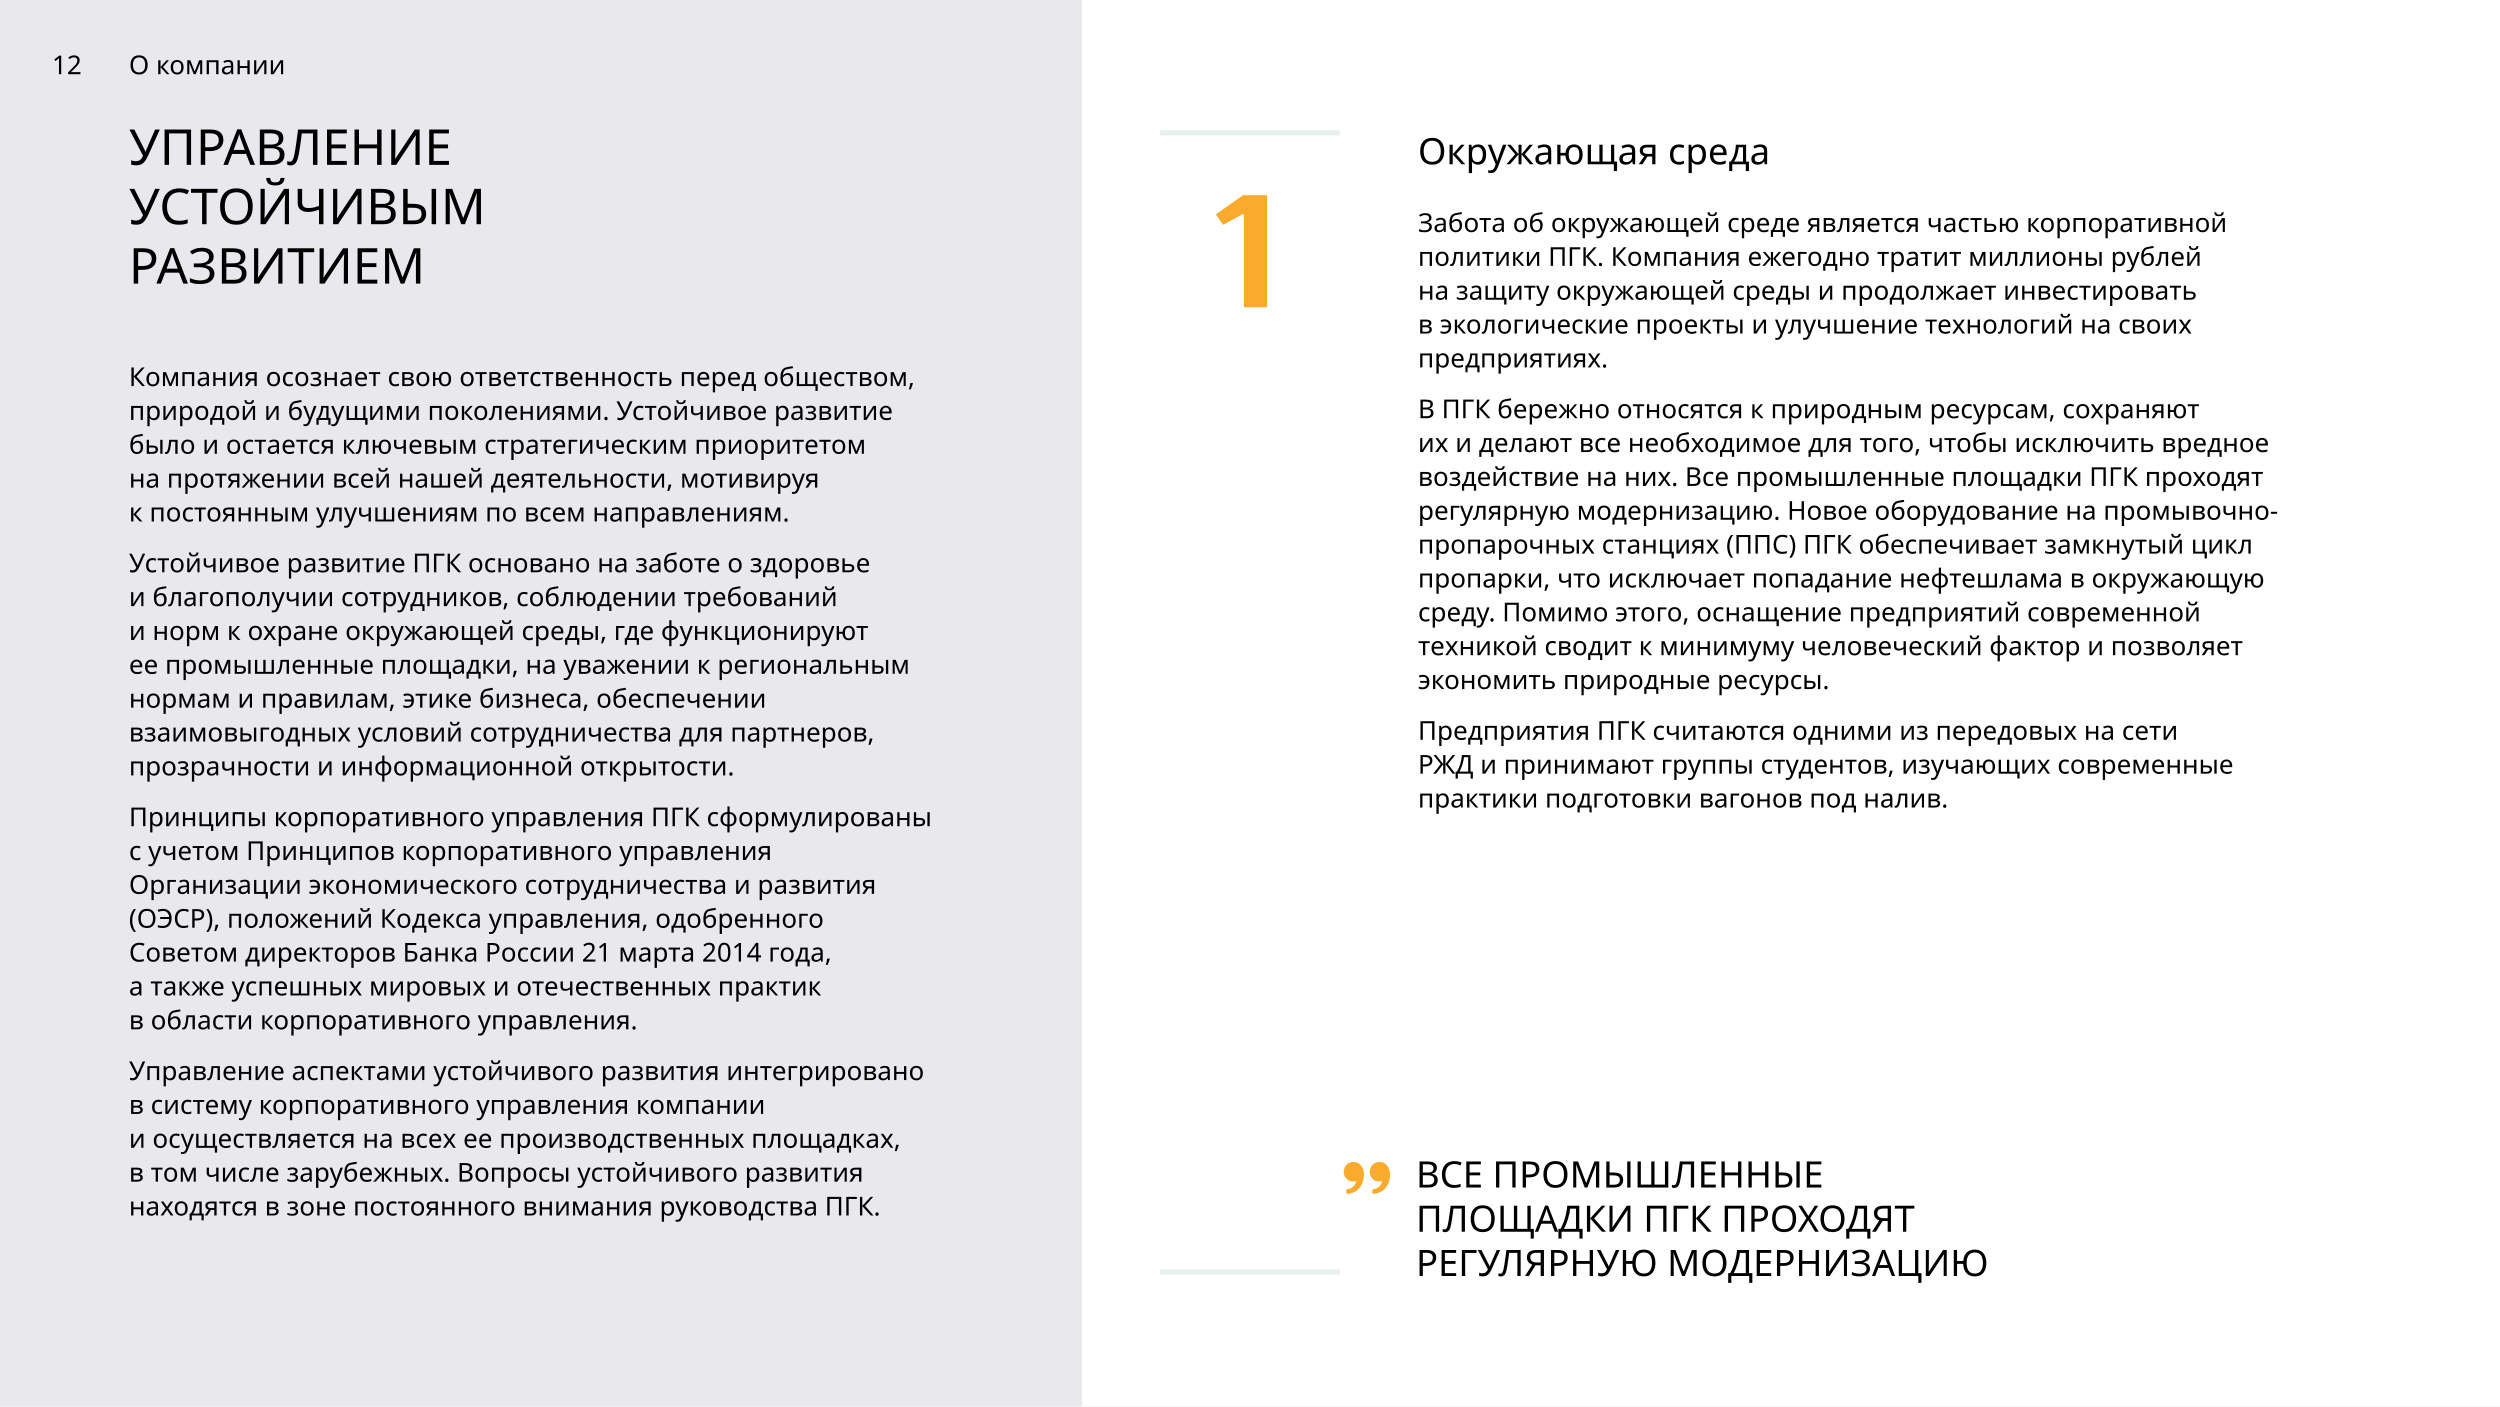
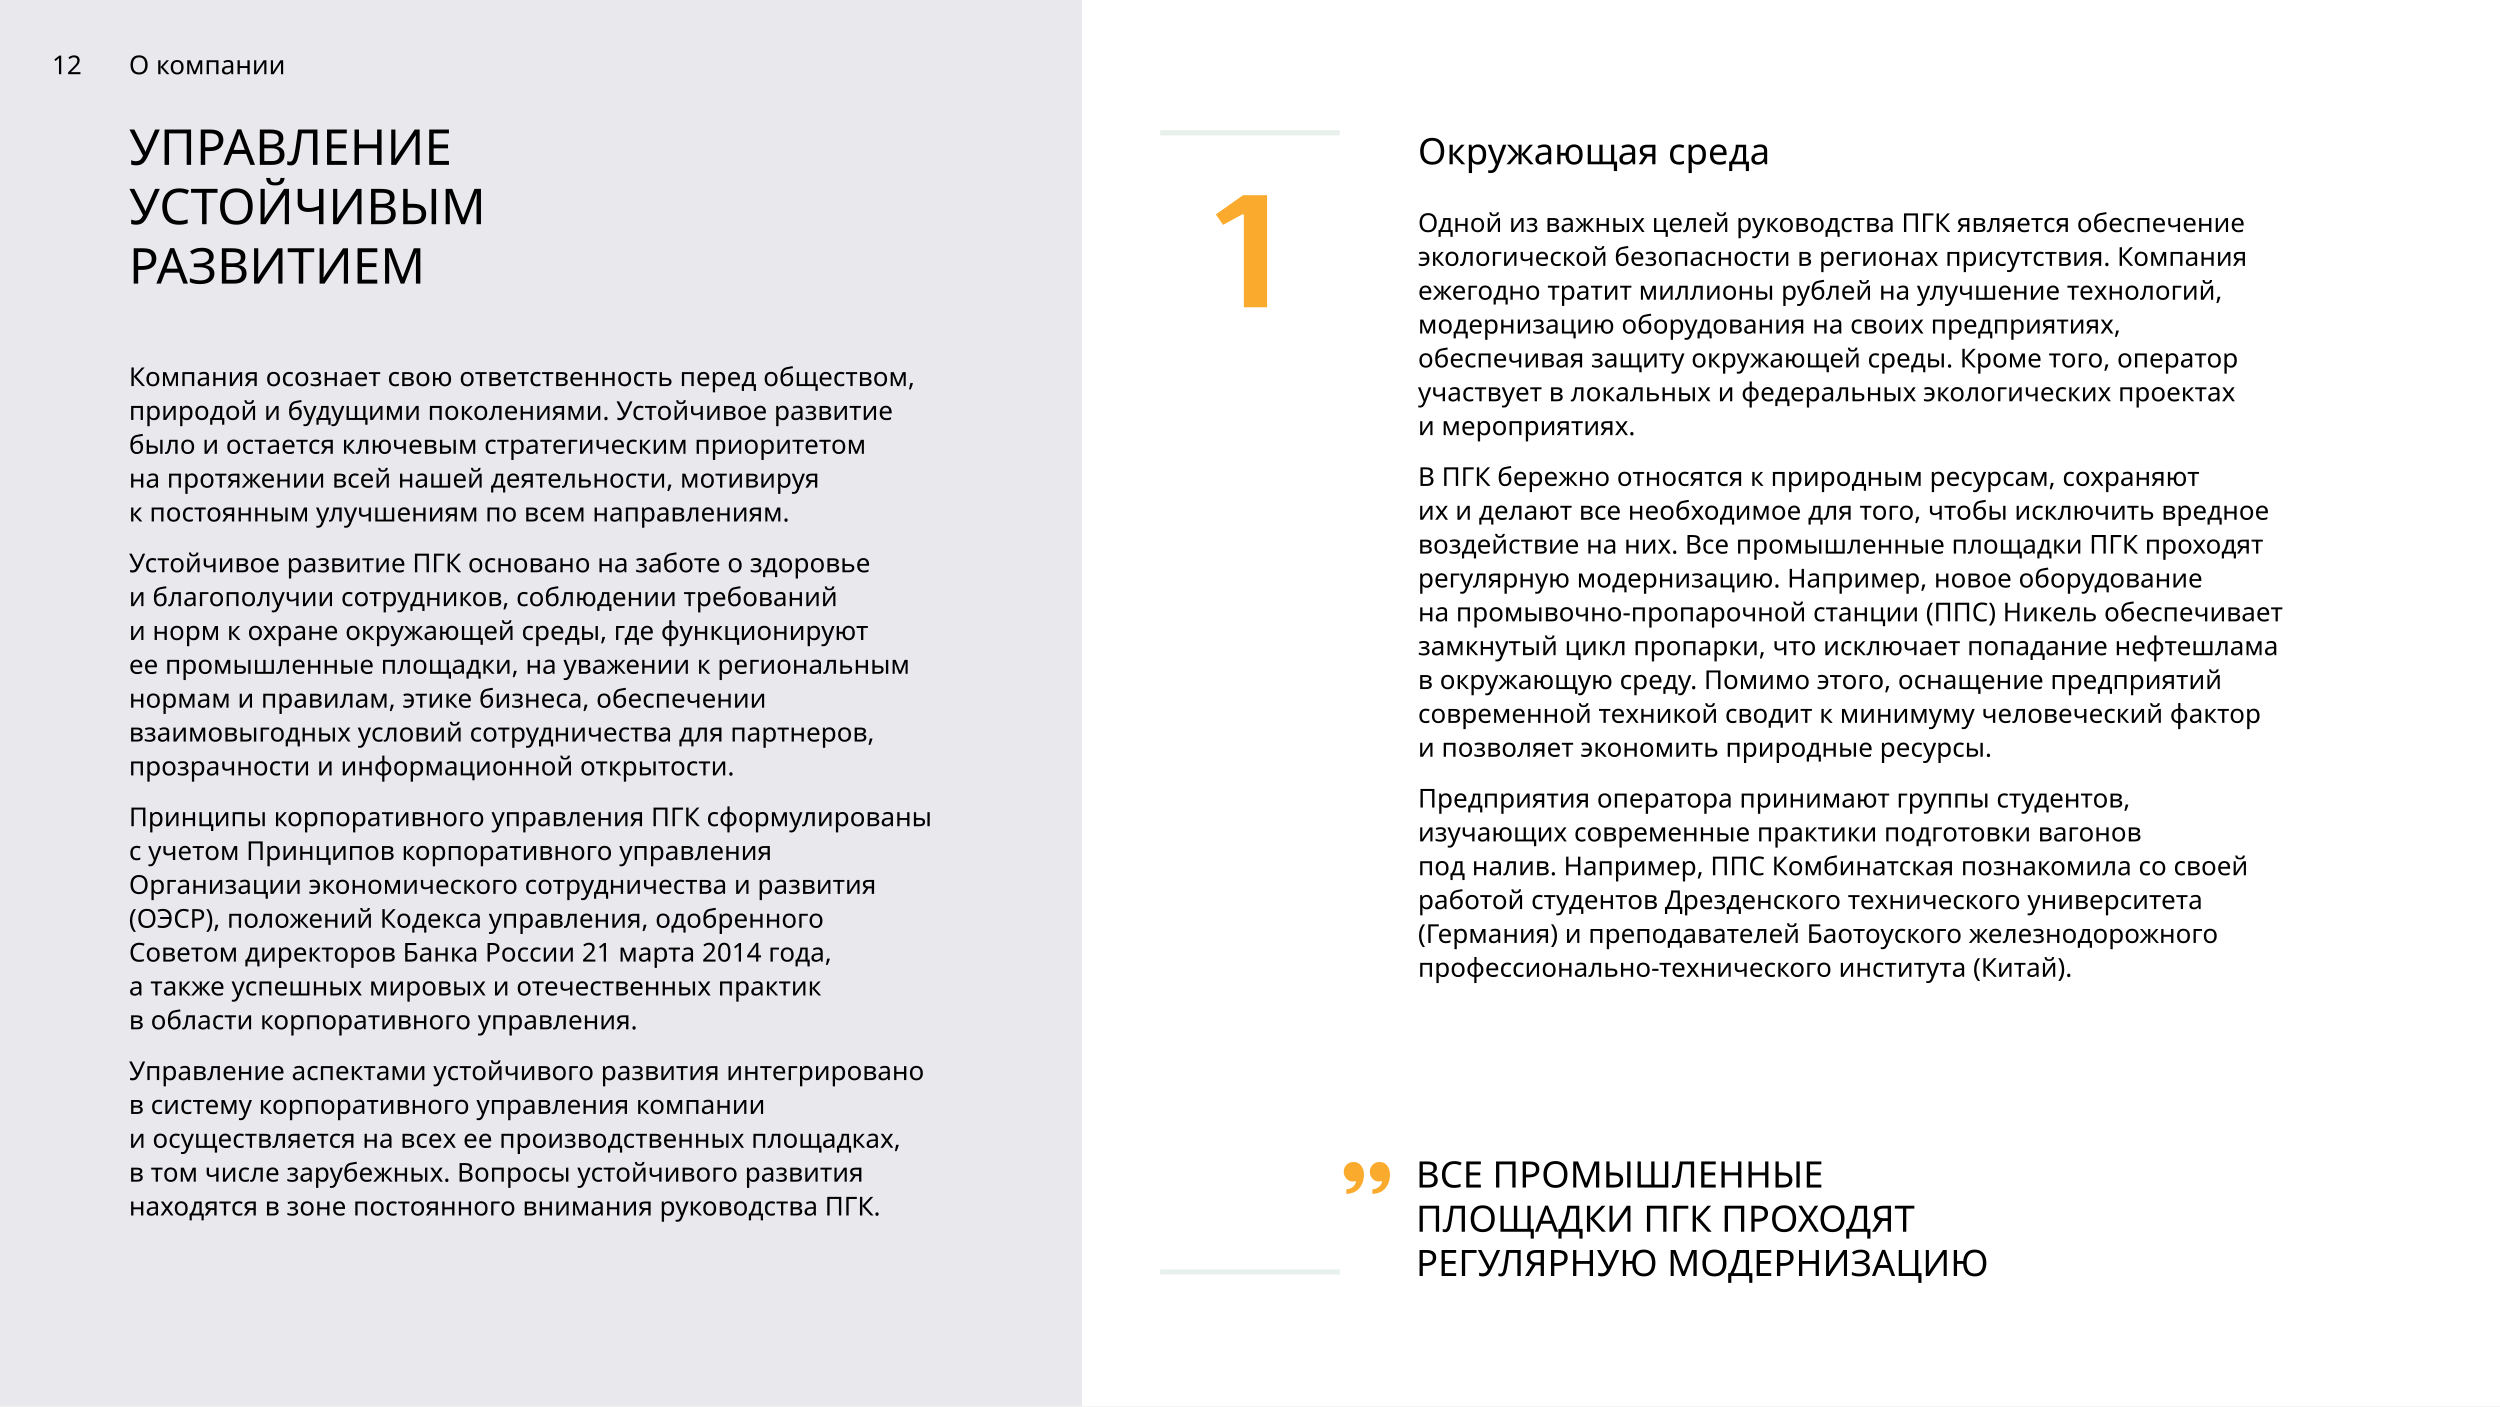
<svg xmlns="http://www.w3.org/2000/svg" version="1.1" id="svg2" xml:space="preserve" width="2560" height="1440" viewBox="0 0 2560 1440">
  <defs id="defs6">
    <clipPath clipPathUnits="userSpaceOnUse" id="clipPath20">
      <path d="M 0,1080 H 1920 V 0 H 0 Z" id="path18" />
    </clipPath>
-     <clipPath clipPathUnits="userSpaceOnUse" id="clipPath138">
-       <path d="M 0,0 H 1920 V 1080 H 0 Z" id="path136" />
+     <clipPath clipPathUnits="userSpaceOnUse" id="clipPath148">
+       <path d="M 0,0 H 1920 V 1080 H 0 Z" id="path146" />
    </clipPath>
-     <clipPath clipPathUnits="userSpaceOnUse" id="clipPath168">
-       <path d="M 0,1080 H 1920 V 0 H 0 Z" id="path166" />
+     <clipPath clipPathUnits="userSpaceOnUse" id="clipPath178">
+       <path d="M 0,1080 H 1920 V 0 H 0 Z" id="path176" />
    </clipPath>
  </defs>
  <g id="g10" transform="matrix(1.333333,0,0,-1.333333,0,1440)">
    <g id="g12">
      <g id="g14">
        <g id="g16" clip-path="url(#clipPath20)">
          <path d="M 0,0 H 1920 V 1080 H 0 Z" style="fill:#ffffff;fill-opacity:1;fill-rule:nonzero;stroke:none" id="path22" />
        </g>
      </g>
    </g>
    <path d="M 0,0 H 831 V 1080 H 0 Z" style="fill:#e8e8ed;fill-opacity:1;fill-rule:nonzero;stroke:none" id="path24" />
    <text transform="matrix(1,0,0,-1,99,953.4)" style="font-variant:normal;font-weight:normal;font-stretch:normal;font-size:38px;font-family:'Prosto One';-inkscape-font-specification:ProstoOne-Regular;writing-mode:lr-tb;fill:#000000;fill-opacity:1;fill-rule:nonzero;stroke:none" id="text32">
      <tspan x="0 30.21 62.13 92.15 123.31 153.71 185.25 212.23 244.15 276.83 303.81" y="0" id="tspan26">УПРАВЛЕНИЕ </tspan>
      <tspan x="0 30.21 60.23 87.02 121.22 153.9 183.73 216.41 246.81 286.52 328.32" y="45.6" id="tspan28">УСТОЙЧИВЫМ </tspan>
      <tspan x="0 30.02 61.18 89.49 119.89 152.57 179.36 212.04 239.02" y="91.2" id="tspan30">РАЗВИТИЕМ</tspan>
    </text>
    <text transform="matrix(1,0,0,-1,99,783.5001)" style="font-variant:normal;font-weight:300;font-stretch:normal;font-size:20px;font-family:'Rubik Light';-inkscape-font-specification:Rubik-Light;writing-mode:lr-tb;fill:#000000;fill-opacity:1;fill-rule:nonzero;stroke:none" id="text82">
      <tspan x="0 11.68 22.84 36.12 47.64 58.36 70.28 82.2 92.58 97.74 108.9 119.62 130.78 140.62 152.54 163.26 174.18 184.12 189.28 200 210.84 222 237.26 242.42 253.58 263.52 274.36 285.28 295.22 305.94 315.88 326.72 337.64 349.56 361.48 372.64 383.36 393.3 402.82 407.98 419.5 430.42 442.04 452.96 464.48 469.64 480.8 492.14 508.04 518.96 529.68 539.62 550.46 561.62 574.9 579.64" y="0" id="tspan34">Компания осознает свою ответственность перед обществом, </tspan>
      <tspan x="0 11.52 23.14 35.06 46.68 57.84 69.36 80.52 92.44 97.6 109.52 114.68 126.02 136.6 148.12 158.7 174.6 186.52 199.8 211.72 216.88 228.4 239.56 249.176 260.138 271.358 282.278 294.198 306.118 316.498 329.778 341.698 346.458 351.618 361.596 372.316 382.256 393.416 405.336 415.876 427.796 438.636 449.796 460.716 465.876 477.496 488.216 498.056 508.896 520.816 530.756 542.676 553.596" y="26" id="tspan36">природой и будущими поколениями. Устойчивое развитие </tspan>
      <tspan x="0 11.34 24.52 35.74 46.9 52.06 63.98 69.14 80.3 91.02 100.96 111.68 122.6 132.54 143.26 153.64 158.8 168.92 180.14 195.4 205.94 216.86 227.7 240.88 254.16 259.32 270.04 279.98 291.6 302.32 312.26 323.18 331.54 343.46 354 364.92 375.64 385.76 397.68 410.96 416.12 427.64 439.26 451.18 462.34 473.96 485.88 495.82 506.74 516.68 527.84 541.12" y="52" id="tspan38">было и остается ключевым стратегическим приоритетом </tspan>
      <tspan x="0 11.92 22.64 27.8 39.32 50.94 62.1 72.04 82.42 97.4 108.32 120.24 132.16 144.08 149.24 160.08 170.8 181.72 193.64 198.8 210.72 221.44 236.82 247.74 259.66 264.82 276.34 287.26 297.64 307.58 318.416 329.636 339.156 351.076 362.236 372.956 382.896 394.816 399.556 404.716 417.996 429.156 439.096 451.016 461.856 473.776 485.014 495.594 505.974" y="78" id="tspan40">на протяжении всей нашей деятельности, мотивируя </tspan>
      <tspan x="0 10.12 15.28 26.8 37.96 48.68 58.62 69.78 80.16 92.08 104 117.18 130.46 135.62 145.618 156.838 167.418 177.958 193.338 204.258 216.178 228.098 238.478 251.758 256.918 268.438 279.598 284.758 295.598 306.318 317.238 330.518 335.678 347.598 358.318 369.838 381.458 392.178 403.018 414.238 425.158 437.078 448.998 459.378 472.658" y="104" id="tspan42">к постоянным улучшениям по всем направлениям.</tspan>
      <tspan x="0 9.98 20.7 30.64 41.8 53.72 64.26 76.18 87.02 98.18 109.1 114.26 125.88 136.6 146.44 157.28 169.2 179.14 191.06 201.98 207.14 221.14 231.24 243.52 248.68 259.84 270.56 282.48 293.64 304.48 315.2 327.12 338.28 343.44 355.36 366.08 371.24 381.08 391.8 403.14 414.3 424.24 435.16 440.32 451.48 456.64 466.48 478 489.16 500.78 511.94 522.78 532.3 543.22" y="143" id="tspan44">Устойчивое развитие ПГК основано на заботе о здоровье </tspan>
      <tspan x="0 11.92 17.08 28.42 39.64 50.36 58.48 69.64 81.16 92.12 103.34 113.92 124.46 136.38 148.3 153.46 164.18 175.34 185.28 196.518 207.098 218.618 230.538 242.458 252.078 263.238 274.078 278.818 283.978 294.698 305.858 317.198 328.418 343.678 355.198 366.118 378.038 389.958 401.878 407.038 416.978 428.598 439.518 450.858 462.018 472.858 483.578 495.498 507.418 519.338" y="169" id="tspan46">и благополучии сотрудников, соблюдении требований </tspan>
      <tspan x="0 11.92 17.08 29 40.16 51.78 65.06 70.22 80.34 85.5 96.66 107.02 118.64 129.36 141.28 152.2 157.36 168.52 178.64 189.878 200.458 215.438 226.158 241.418 257.318 268.238 280.158 285.318 296.038 307.658 318.578 330.098 343.278 348.018 353.178 361.538 373.058 383.978 389.138 402.336 412.916 424.836 434.956 446.976 458.896 470.056 481.976 493.896 505.134 515.714 530.974 540.914" y="195" id="tspan48">и норм к охране окружающей среды, где функционируют </tspan>
      <tspan x="0 10.92 21.84 27 38.52 50.14 61.3 74.58 87.76 103.14 114.36 125.28 137.2 149.12 162.3 173.22 178.38 189.9 201.12 212.28 228.18 238.9 250.42 260.54 272.46 277.2 282.36 294.28 305 310.16 320.74 331.58 342.3 357.28 368.2 380.12 392.04 403.96 409.12 419.24 424.4 436.02 446.94 455.3 467.22 478.38 490.3 501.02 512.24 521.76 533.68 546.86 560.14" y="221" id="tspan50">ее промышленные площадки, на уважении к региональным </tspan>
      <tspan x="0 11.92 23.08 34.7 47.98 58.7 71.98 77.14 89.06 94.22 105.74 117.36 128.08 138.92 150.84 162.06 172.78 186.06 190.8 195.96 206.68 216.62 228.54 238.156 249.076 254.236 265.576 277.496 287.336 299.256 310.176 320.896 331.616 336.356 341.516 352.676 364.016 374.936 385.656 397.176 408.096 418.636 429.556 441.476 453.396 465.316" y="247" id="tspan52">нормам и правилам, этике бизнеса, обеспечении </tspan>
      <tspan x="0 10.84 20.68 31.4 43.32 56.6 67.76 78.6 91.78 99.9 111.06 122.58 134.5 147.68 158.04 163.2 173.438 184.158 195.378 206.538 217.378 229.298 241.218 246.378 257.098 268.258 278.198 289.436 300.016 311.536 323.456 335.376 345.916 356.836 367.556 377.496 388.336 399.056 404.216 415.736 426.956 437.336 442.496 454.016 464.736 476.356 486.296 498.216 509.136 520.756 531.916 542.756 547.496" y="273" id="tspan54">взаимовыгодных условий сотрудничества для партнеров, </tspan>
      <tspan x="0 11.52 23.14 34.3 44.14 55.76 66.48 77.02 88.94 100.1 110.82 120.76 132.68 137.84 149.76 154.92 166.84 178.76 192.34 203.5 215.12 228.4 239.12 251.14 263.06 274.22 286.14 298.06 309.22 321.14 326.3 337.46 347.4 357.52 369.14 382.32 392.26 403.42 414.14 424.08 436" y="299" id="tspan56">прозрачности и информационной открытости.</tspan>
      <tspan x="0 14 25.62 37.54 49.46 61.48 73.4 84.92 98.1 103.26 112.88 124.04 135.66 147.18 158.34 169.96 180.68 190.62 202.54 213.38 225.3 236.46 244.578 255.738 260.898 271.478 282.998 294.618 305.338 316.178 327.398 338.318 350.238 362.158 372.538 377.698 391.698 401.798 414.078 419.238 429.958 443.538 454.698 466.318 479.598 489.594 500.814 512.734 524.354 535.514 546.354 557.074 568.994 582.174" y="338" id="tspan58">Принципы корпоративного управления ПГК сформулированы </tspan>
      <tspan x="0 10.72 15.88 26.46 37 47.92 57.86 69.02 82.3 87.46 101.46 113.08 125 136.92 148.94 160.86 172.38 183.54 194.38 199.54 209.158 220.318 231.938 243.458 254.618 266.238 276.958 286.898 298.818 309.658 321.578 332.738 340.856 352.016 357.176 367.756 379.276 390.896 401.616 412.456 423.676 434.596 446.516 458.436 468.816" y="364" id="tspan60">с учетом Принципов корпоративного управления </tspan>
      <tspan x="0 13.24 24.86 33.22 43.94 55.86 67.78 77.62 88.34 100.36 112.28 124.2 129.36 140.08 149.698 160.858 172.778 183.938 197.218 209.138 219.678 230.598 241.318 250.938 262.098 270.218 281.378 286.538 297.258 308.418 318.358 329.598 340.178 351.698 363.618 375.538 386.078 396.998 407.718 417.658 428.498 439.218 444.378 456.298 461.458 473.078 483.798 493.638 504.478 516.398 526.338 538.258 548.638" y="390" id="tspan62">Организации экономического сотрудничества и развития </tspan>
      <tspan x="0 5.74 18.98 31.38 44.4 56.96 63.34 68.08 73.24 84.76 95.718 106.938 118.098 133.078 143.998 155.918 167.838 179.758 184.918 196.598 207.758 219.278 230.198 239.816 250.536 261.256 266.416 276.996 288.516 300.136 310.856 321.696 332.916 343.836 355.756 367.676 378.056 382.796 387.956 399.116 410.636 421.796 433.136 444.756 455.676 467.596 479.516 490.676 498.794 509.954" y="416" id="tspan64">(ОЭСР), положений Кодекса управления, одобренного </tspan>
      <tspan x="0 13.02 24.18 35.02 45.94 55.88 67.04 80.32 85.48 97 108.92 120.54 131.46 141.58 151.52 162.68 174.3 185.46 196.3 201.46 214.1 224.82 236.74 246.86 257.58 262.74 275.3 286.46 297.18 307.9 319.82 331.74 336.9 348.1 356.06 361.22 374.5 385.22 396.84 406.78 417.5 422.66 433.86 446.18 454.14 466.04 471.2 479.314 490.474 501.994 512.714 517.454" y="442" id="tspan66">Советом директоров Банка России 21 марта 2014 года, </tspan>
      <tspan x="0 10.72 15.88 25.82 36.54 46.66 61.64 72.56 77.72 87.958 98.678 110.198 121.118 136.498 148.418 161.598 171.958 177.118 190.398 202.318 213.938 225.098 235.938 249.118 259.478 264.638 276.558 281.718 292.878 302.818 313.738 324.278 335.198 345.918 355.858 366.698 377.618 389.538 401.458 414.638 424.998 430.158 441.678 453.298 464.018 474.138 484.078 495.998 506.118" y="468" id="tspan68">а также успешных мировых и отечественных практик </tspan>
      <tspan x="0 10.84 16 27.16 38.5 49.72 60.44 71.16 81.1 93.02 98.18 107.798 118.958 130.578 142.098 153.258 164.878 175.598 185.538 197.458 208.298 220.218 231.378 239.498 250.658 255.818 266.398 277.918 289.538 300.258 311.098 322.318 333.238 345.158 357.078 367.458" y="494" id="tspan70">в области корпоративного управления.</tspan>
      <tspan x="0 10.48 22 33.62 44.34 55.18 66.4 77.32 89.24 101.16 112.08 117.24 127.96 138.68 150.2 161.12 171.24 181.18 191.9 205.18 217.1 222.26 232.498 243.218 253.158 264.318 276.238 286.778 298.698 309.538 320.698 328.816 339.976 345.136 356.756 367.476 377.316 388.156 400.076 410.016 421.936 432.316 437.476 449.396 461.316 471.256 482.176 490.536 502.156 514.076 525.696 536.856 547.696 558.416 570.336 581.496" y="533" id="tspan72">Управление аспектами устойчивого развития интегрировано </tspan>
      <tspan x="0 10.84 16 26.72 38.64 49.36 59.3 70.22 83.5 94.08 99.24 108.858 120.018 131.638 143.158 154.318 165.938 176.658 186.598 198.518 209.358 221.278 232.438 240.558 251.718 256.878 267.458 278.978 290.598 301.318 312.158 323.378 334.298 346.218 358.138 368.518 373.678 383.296 394.456 407.736 419.256 429.976 441.896 453.816 465.736" y="559" id="tspan74">в систему корпоративного управления компании </tspan>
      <tspan x="0 11.92 17.08 28.24 38.96 49.54 65.44 76.36 87.08 97.02 107.86 119.08 129.46 140.38 150.32 161.04 171.42 176.58 188.5 199.22 204.38 215.22 225.94 236.86 247.22 252.38 263.3 274.22 279.38 290.9 302.52 313.68 325.6 335.44 346.28 357.44 368.96 379.68 389.62 400.46 411.38 423.3 435.22 448.4 458.76 463.92 475.44 486.66 497.82 513.72 524.44 535.96 546.08 556.8 567.16 571.9" y="585" id="tspan76">и осуществляется на всех ее производственных площадках, </tspan>
      <tspan x="0 10.84 16 25.94 37.1 50.38 55.54 66.08 78 88.72 99.94 110.86 116.02 125.86 136.58 147.818 158.398 169.738 180.658 195.638 207.558 220.738 231.098 235.858 241.018 254.078 265.238 276.758 288.378 299.538 310.258 323.438 328.598 338.836 349.556 359.496 370.656 382.576 393.116 405.036 415.876 427.036 435.156 446.316 451.476 463.096 473.816 483.656 494.496 506.416 516.356 528.276 538.656" y="611" id="tspan78">в том числе зарубежных. Вопросы устойчивого развития </tspan>
      <tspan x="0 11.92 22.64 33 44.16 55.68 66.06 76 86.72 97.1 102.26 113.1 118.26 128.1 139.26 151.18 162.1 167.26 178.78 189.94 200.66 210.6 221.76 232.14 244.06 255.98 267.14 275.258 286.418 291.578 302.418 314.338 326.258 339.538 350.258 362.178 374.098 384.478 389.638 400.876 411.456 421.076 432.236 443.076 454.236 465.756 476.476 486.416 497.256 507.976 513.136 527.136 537.236 549.516" y="637" id="tspan80">находятся в зоне постоянного внимания руководства ПГК.</tspan>
    </text>
    <text transform="matrix(1,0,0,-1,1089,953.8201)" style="font-variant:normal;font-weight:500;font-stretch:normal;font-size:28px;font-family:'Rubik Medium';-inkscape-font-specification:Rubik-Medium;writing-mode:lr-tb;fill:#000000;fill-opacity:1;fill-rule:nonzero;stroke:none" id="text86">
      <tspan x="0 19.46 35.504 52.108 68.124 92.176 108.192 131.6 154.98 170.996 187.124 193.508 209.524 226.716 242.9 260.512" y="0" id="tspan84">Окружающая среда</tspan>
    </text>
-     <text transform="matrix(1,0,0,-1,1089,901.8201)" style="font-variant:normal;font-weight:300;font-stretch:normal;font-size:20px;font-family:'Rubik Light';-inkscape-font-specification:Rubik-Light;writing-mode:lr-tb;fill:#000000;fill-opacity:1;fill-rule:nonzero;stroke:none" id="text122">
-       <tspan x="0 11.98 22.7 34.04 45.2 55.14 65.86 71.02 82.18 93.52 98.68 109.84 119.96 131.198 141.778 156.758 167.478 182.738 198.638 209.558 221.478 226.638 237.358 248.978 259.898 271.418 282.338 287.498 297.878 308.718 319.938 330.318 341.238 351.178 361.898 372.278 377.438 387.978 398.698 409.418 419.358 428.878 444.138 449.298 458.914 470.074 481.694 493.214 504.374 515.994 526.714 536.654 548.574 559.414 571.334 582.494 594.414" y="0" id="tspan88">Забота об окружающей среде является частью корпоративной </tspan>
-       <tspan x="0 11.52 22.48 33.7 45.62 55.56 67.48 77.6 89.52 94.68 108.68 118.78 131.06 135.82 140.98 152.658 163.818 177.098 188.618 199.338 211.258 223.178 233.558 238.718 249.638 264.618 275.538 283.656 294.816 306.336 318.256 329.416 334.576 344.516 356.136 366.856 376.796 388.716 398.656 403.816 417.096 429.016 440.236 451.456 463.376 474.536 486.456 499.636 504.796 516.034 526.614 537.954 549.174 560.094 572.014" y="26" id="tspan90">политики ПГК. Компания ежегодно тратит миллионы рублей </tspan>
-       <tspan x="0 11.92 22.64 27.8 37.64 48.36 64.26 76.18 86.12 96.7 101.86 113.02 123.14 134.378 144.958 159.938 170.658 185.918 201.818 212.738 224.658 229.818 240.538 252.158 263.078 274.598 287.778 292.938 304.858 310.018 321.538 333.158 344.318 355.838 366.796 378.016 392.996 403.716 414.636 424.576 429.736 441.656 453.576 464.416 475.336 486.056 495.996 507.916 519.536 530.696 541.536 552.256 562.196 571.716" y="52" id="tspan92">на защиту окружающей среды и продолжает инвестировать </tspan>
-       <tspan x="0 10.84 16 26.72 36.34 47.3 58.52 69.68 78.04 89.96 100.5 111.42 122.14 132.26 144.18 155.1 160.26 171.78 183.4 194.56 205.48 215.6 225.54 238.72 243.88 255.8 260.96 270.958 282.178 292.758 303.298 318.678 329.598 341.518 353.438 364.358 369.518 379.458 390.378 400.738 412.658 423.616 434.836 445.996 454.356 466.276 478.196 483.356 495.276 505.996 511.156 521.876 532.716 543.876 555.796 566.156" y="78" id="tspan94">в экологические проекты и улучшение технологий на своих </tspan>
-       <tspan x="0 11.52 23.14 34.06 45.58 57.1 68.72 80.64 91.02 100.96 112.88 123.26 133.62" y="104" id="tspan96">предприятиях.</tspan>
-       <tspan x="0 13.06 18.22 32.22 42.32 54.6 59.76 71.1 82.02 93.64 104.56 119.54 131.46 142.62 147.78 158.94 168.88 180.8 191.96 202.68 213.06 223 233.72 244.1 249.26 259.38 264.54 276.06 287.68 299.6 311.22 322.38 333.9 345.82 359 372.28 377.44 389.06 399.98 410.7 421.28 432.9 443.62 454.34 467.62 472.36 477.52 488.24 499.4 509.76 521.38 532.1 544.02 554.4 569.66 579.6" y="143" id="tspan98">В ПГК бережно относятся к природным ресурсам, сохраняют </tspan>
-       <tspan x="0 11.92 22.28 27.44 39.36 44.52 56.04 66.88 78.1 88.82 104.08 114.02 119.18 130.02 140.74 151.66 156.82 168.74 179.66 190.82 202.16 212.52 223.68 235.2 247.12 260.4 271.56 282.48 287.64 299.16 310.38 320.76 325.92 335.86 347.02 355.136 366.056 370.796 375.956 386.496 396.436 407.596 418.936 432.116 437.276 449.196 459.916 470.036 481.256 496.516 507.056 518.976 528.916 538.436 543.596 554.436 566.056 576.976 588.496 600.416 611.576 622.496" y="169" id="tspan100">их и делают все необходимое для того, чтобы исключить вредное </tspan>
-       <tspan x="0 10.84 22 31.84 43.36 54.28 66.2 76.92 86.86 97.7 109.62 120.54 125.7 137.62 148.34 153.5 165.42 177.34 187.7 192.46 197.62 210.68 221.4 232.32 237.48 249 260.62 271.78 285.06 298.24 313.62 324.84 335.76 347.68 359.6 372.78 383.7 388.86 400.38 411.6 422.76 438.66 449.38 460.9 471.02 482.94 488.1 502.1 512.2 524.48 529.64 541.16 552.78 563.94 574.3 585.46 596.98 607.36 617.3" y="195" id="tspan102">воздействие на них. Все промышленные площадки ПГК проходят </tspan>
-       <tspan x="0 11.62 22.54 30.9 40.9 52.12 62.5 74.12 86.04 96.62 111.88 117.04 130.32 141.48 153 163.92 175.54 187.46 199.38 209.22 219.94 231.96 243.88 258.896 263.656 268.816 282.816 293.976 304.816 315.976 326.896 332.056 343.216 354.556 365.716 376.956 387.536 399.056 410.216 421.056 431.776 443.696 455.616 466.536 471.696 483.616 494.336 499.496 511.016 522.636 533.796 547.076 560.256 571.096 582.256 592.796 604.716 615.876" y="221" id="tspan104">регулярную модернизацию. Новое оборудование на промывочно-</tspan>
-       <tspan x="0 11.52 23.14 34.3 45.82 56.54 68.16 79.32 89.86 101.78 114.96 125.32 130.48 141.2 151.14 161.86 173.78 185.8 197.72 208.1 218.46 223.62 229.758 243.758 257.758 270.778 277.158 282.318 296.318 306.418 318.698 323.858 335.018 346.358 357.278 367.998 379.518 390.438 400.978 412.898 423.738 434.458 445.378 455.318 460.478 470.318 481.038 494.318 504.438 516.358 526.938 536.878 550.058 561.978 567.138 579.158 591.078 601.198 612.418" y="247" id="tspan106">пропарочных станциях (ППС) ПГК обеспечивает замкнутый цикл </tspan>
-       <tspan x="0 11.52 23.14 34.3 45.82 56.54 68.16 78.28 90.2 94.94 100.1 110.64 120.58 131.74 136.9 148.82 159.54 169.66 180.88 196.14 206.68 217.4 228.32 238.26 243.42 254.94 266.1 277.62 288.34 299.86 310.58 322.5 334.42 345.34 350.5 362.42 373.34 386.92 396.86 407.78 423.16 434.38 445.1 458.38 469.1 474.26 485.1 490.26 501.42 511.54 522.774 533.354 548.334 559.054 574.314 590.092 600.672 615.932" y="273" id="tspan108">пропарки, что исключает попадание нефтешлама в окружающую </tspan>
-       <tspan x="0 10.72 22.34 33.26 44.78 54.16 58.92 64.08 78.08 89.24 102.52 114.44 127.72 138.88 144.04 154.76 164.7 175.86 183.978 194.898 199.638 204.798 215.958 226.678 238.598 249.318 265.218 276.138 288.058 299.978 310.898 316.058 327.578 339.198 350.118 361.638 373.158 384.778 396.698 407.078 417.018 428.938 440.858 446.018 456.738 467.898 478.738 490.358 501.278 514.558 525.478 537.398 549.318 560.478 572.398" y="299" id="tspan110">среду. Помимо этого, оснащение предприятий современной </tspan>
-       <tspan x="0 9.94 20.86 31.22 43.14 55.06 64.68 75.84 87.76 92.92 103.64 114.48 125.64 137.16 149.08 159.02 164.18 174.3 179.46 192.74 204.66 216.58 228.5 241.78 252.36 265.64 276.22 281.38 291.92 302.756 313.976 325.136 335.976 346.896 357.436 368.356 379.076 389.196 401.116 413.036 418.196 431.776 442.496 452.616 462.556 473.716 485.336 490.496 502.416 507.576 519.096 530.256 540.096 550.936 561.894 573.114 583.494 594.414 604.354" y="325" id="tspan112">техникой сводит к минимуму человеческий фактор и позволяет </tspan>
-       <tspan x="0 10.72 20.34 31.5 43.42 54.58 67.86 79.78 89.72 99.24 104.4 115.92 127.54 139.46 151.08 162.24 173.76 185.68 198.86 209.78 214.94 226.56 237.48 248.2 258.78 270.4 281.12 294.3" y="351" id="tspan114">экономить природные ресурсы.</tspan>
-       <tspan x="0 14 25.62 36.54 48.06 59.58 71.2 83.12 93.5 103.44 115.36 125.74 130.9 144.9 155 167.28 172.44 183.16 193.7 205.62 215.56 226.28 241.54 251.48 262.2 272.58 277.74 288.9 300.42 312.34 324.26 337.54 349.46 354.62 366.54 376.38 381.54 393.06 403.98 415.6 426.52 438.04 449.2 460.04 473.22 483.58 488.74 500.66 511.38 516.54 527.26 538.18 548.12 560.04" y="390" id="tspan116">Предприятия ПГК считаются одними из передовых на сети </tspan>
-       <tspan x="0 12.56 31.7 45.22 50.38 62.3 67.46 78.98 90.6 102.52 114.44 126.36 139.64 150.36 165.62 175.56 180.72 189.08 200.318 210.898 222.418 233.938 247.118 252.278 262.998 272.938 283.518 295.038 305.958 317.878 327.818 338.978 349.818 354.558 359.718 371.638 381.478 392.058 402.598 413.318 428.578 444.478 456.398 466.758 471.918 482.638 493.798 504.638 516.258 527.178 540.458 551.378 563.298 575.218 588.398 599.318" y="416" id="tspan118">РЖД и принимают группы студентов, изучающих современные </tspan>
-       <tspan x="0 11.52 23.14 33.86 43.98 53.92 65.84 75.96 87.88 93.04 104.56 115.72 127.24 135.358 146.518 156.458 167.618 178.458 188.578 200.498 205.658 216.498 227.218 235.338 246.498 258.418 269.578 280.418 285.578 297.098 308.258 319.778 324.938 336.858 347.578 358.798 370.718 381.558" y="442" id="tspan120">практики подготовки вагонов под налив.</tspan>
+     <text transform="matrix(1,0,0,-1,1089,901.8201)" style="font-variant:normal;font-weight:300;font-stretch:normal;font-size:20px;font-family:'Rubik Light';-inkscape-font-specification:Rubik-Light;writing-mode:lr-tb;fill:#000000;fill-opacity:1;fill-rule:nonzero;stroke:none" id="text132">
+       <tspan x="0 13.24 24.76 36.68 47.84 59.76 64.92 76.84 86.68 91.84 102.68 113.4 128.38 140.3 153.48 163.84 169 181.02 191.858 203.078 213.998 225.918 231.078 242.316 252.896 262.516 273.676 284.516 295.676 307.196 317.916 327.856 338.696 349.416 354.576 368.576 378.676 390.956 396.116 406.496 417.336 428.556 438.936 449.856 459.796 470.516 480.896 486.056 497.216 508.556 519.476 530.196 541.716 552.636 563.176 574.096 586.016 597.936 608.856" y="0" id="tspan88">Одной из важных целей руководства ПГК является обеспечение </tspan>
+       <tspan x="0 10.72 20.34 31.3 42.52 53.68 62.04 73.96 84.5 95.42 106.14 115.76 126.92 138.84 144 155.34 166.26 176.1 187.26 198.78 209.5 220.22 232.14 243.3 254.02 263.96 275.88 281.04 291.88 297.04 308.66 319.58 327.94 339.86 351.02 362.94 373.66 384.02 389.18 400.7 412.32 424.24 434.96 445.54 455.48 466.2 476.14 486.98 498.9 509.28 514.04 519.2 530.874 542.034 555.314 566.834 577.554 589.474 601.394 611.774" y="26" id="tspan90">экологической безопасности в регионах присутствия. Компания </tspan>
+       <tspan x="0 10.92 25.9 36.82 44.94 56.1 67.62 79.54 90.7 95.86 105.8 117.42 128.14 138.08 150 159.94 165.1 178.38 190.3 201.52 212.74 224.66 235.82 247.74 260.92 266.08 277.316 287.896 299.236 310.456 321.376 333.296 338.456 350.376 361.096 366.256 376.256 387.476 398.056 408.596 423.976 434.896 446.816 458.736 469.656 474.816 484.756 495.676 506.036 517.956 528.914 540.134 551.294 559.654 571.574 583.494 588.234" y="52" id="tspan92">ежегодно тратит миллионы рублей на улучшение технологий, </tspan>
+       <tspan x="0 13.28 24.44 35.96 46.88 58.5 70.42 82.34 92.18 102.9 114.92 126.84 142.1 147.26 158.42 169.76 180.92 192.158 202.738 214.258 225.418 236.258 246.978 258.898 270.818 281.198 286.358 298.278 308.998 314.158 324.878 335.718 346.878 358.798 369.158 374.318 385.838 397.458 408.378 419.898 431.418 443.038 454.958 465.338 475.278 487.198 497.578 507.938 512.678" y="78" id="tspan94">модернизацию оборудования на своих предприятиях, </tspan>
+       <tspan x="0 11.16 22.5 33.42 44.14 55.66 66.58 77.12 89.04 99.88 110.6 120.98 126.14 135.98 146.7 162.6 174.52 184.46 195.04 200.2 211.36 221.48 232.718 243.298 258.278 268.998 284.258 300.158 311.078 322.998 328.158 338.878 350.498 361.418 372.938 386.118 390.878 396.038 408.318 419.938 431.098 444.378 455.298 460.458 470.398 481.558 489.674 500.594 505.334 510.494 521.654 533.174 544.094 555.714 566.434 576.374 587.534 599.154" y="104" id="tspan96">обеспечивая защиту окружающей среды. Кроме того, оператор </tspan>
+       <tspan x="0 10.58 21.12 31.84 42.56 52.5 63.34 73.58 84.5 94.44 99.6 110.44 115.6 126.82 137.98 148.1 158.82 170.04 179.56 191.48 204.66 215.02 220.18 232.1 237.26 250.84 261.76 273.28 284.2 295.82 306.54 317.76 327.28 339.2 352.38 362.74 367.9 378.62 388.236 399.196 410.416 421.576 429.936 441.856 452.396 463.316 474.036 484.156 496.076 506.436 511.596 523.116 534.736 545.896 556.816 566.936 576.876 587.596 597.956" y="130" id="tspan98">участвует в локальных и федеральных экологических проектах </tspan>
+       <tspan x="0 11.92 17.08 30.36 41.28 52.9 64.06 75.58 87.2 99.12 109.5 119.44 131.36 141.74 152.1" y="156" id="tspan100">и мероприятиях.</tspan>
+       <tspan x="0 13.06 18.22 32.22 42.32 54.6 59.76 71.1 82.02 93.64 104.56 119.54 131.46 142.62 147.78 158.94 168.88 180.8 191.96 202.68 213.06 223 233.72 244.1 249.26 259.38 264.54 276.06 287.68 299.6 311.22 322.38 333.9 345.82 359 372.28 377.44 389.06 399.98 410.7 421.28 432.9 443.62 454.34 467.62 472.36 477.52 488.24 499.4 509.76 521.38 532.1 544.02 554.4 569.66 579.6" y="195" id="tspan102">В ПГК бережно относятся к природным ресурсам, сохраняют </tspan>
+       <tspan x="0 11.92 22.28 27.44 39.36 44.52 56.04 66.88 78.1 88.82 104.08 114.02 119.18 130.02 140.74 151.66 156.82 168.74 179.66 190.82 202.16 212.52 223.68 235.2 247.12 260.4 271.56 282.48 287.64 299.16 310.38 320.76 325.92 335.86 347.02 355.136 366.056 370.796 375.956 386.496 396.436 407.596 418.936 432.116 437.276 449.196 459.916 470.036 481.256 496.516 507.056 518.976 528.916 538.436 543.596 554.436 566.056 576.976 588.496 600.416 611.576 622.496" y="221" id="tspan104">их и делают все необходимое для того, чтобы исключить вредное </tspan>
+       <tspan x="0 10.84 22 31.84 43.36 54.28 66.2 76.92 86.86 97.7 109.62 120.54 125.7 137.62 148.34 153.5 165.42 177.34 187.7 192.46 197.62 210.68 221.4 232.32 237.48 249 260.62 271.78 285.06 298.24 313.62 324.84 335.76 347.68 359.6 372.78 383.7 388.86 400.38 411.6 422.76 438.66 449.38 460.9 471.02 482.94 488.1 502.1 512.2 524.48 529.64 541.16 552.78 563.94 574.3 585.46 596.98 607.36 617.3" y="247" id="tspan106">воздействие на них. Все промышленные площадки ПГК проходят </tspan>
+       <tspan x="0 11.62 22.54 30.9 40.9 52.12 62.5 74.12 86.04 96.62 111.88 117.04 130.32 141.48 153 163.92 175.54 187.46 199.38 209.22 219.94 231.96 243.88 258.896 263.656 268.816 282.816 293.536 305.056 316.676 328.596 341.876 352.796 364.176 368.916 374.076 385.996 397.156 407.996 419.156 430.076 435.236 446.396 457.736 468.896 480.134 490.714 502.234 513.394 524.234 534.954 546.874 558.794 569.714" y="273" id="tspan108">регулярную модернизацию. Например, новое оборудование </tspan>
+       <tspan x="0 11.92 22.64 27.8 39.32 50.94 62.1 75.38 88.56 99.4 110.56 121.1 133.02 144.18 153.92 165.44 177.06 188.22 199.74 210.46 222.08 233.24 243.78 255.7 266.86 278.78 283.94 294.66 304.6 315.32 327.24 339.26 351.18 363.1 368.26 374.396 388.396 402.396 415.416 421.796 426.956 440.956 452.876 462.496 473.336 484.556 494.076 499.236 510.396 521.736 532.656 543.376 554.896 565.816 576.356 588.276 599.116 609.836 620.756 630.696" y="299" id="tspan110">на промывочно-пропарочной станции (ППС) Никель обеспечивает </tspan>
+       <tspan x="0 9.84 20.56 33.84 43.96 55.88 66.46 76.4 89.58 101.5 106.66 118.68 130.6 140.72 151.94 157.1 168.62 180.24 191.4 202.92 213.64 225.26 235.38 247.3 252.04 257.2 267.74 277.68 288.84 294 305.92 316.64 326.76 337.98 353.24 363.78 374.5 385.42 395.36 400.52 412.04 423.2 434.72 445.44 456.96 467.68 479.6 491.52 502.44 507.6 519.52 530.44 544.02 553.96 564.88 580.26 591.48 602.2 615.48 626.2" y="325" id="tspan112">замкнутый цикл пропарки, что исключает попадание нефтешлама </tspan>
+       <tspan x="0 10.84 16 27.16 37.28 48.52 59.1 74.08 84.8 100.06 115.838 126.418 141.678 146.838 157.558 169.178 180.098 191.618 200.998 205.758 210.918 224.918 236.078 249.358 261.278 274.558 285.718 290.878 301.598 311.538 322.698 330.816 341.736 346.476 351.636 362.796 373.516 385.436 396.156 412.056 422.976 434.896 446.816 457.736 462.896 474.416 486.036 496.956 508.476 519.996 531.616 543.536 553.916 563.856 575.776 587.696" y="351" id="tspan114">в окружающую среду. Помимо этого, оснащение предприятий </tspan>
+       <tspan x="0 10.72 21.88 32.72 44.34 55.26 68.54 79.46 91.38 103.3 114.46 126.38 131.54 141.48 152.4 162.76 174.68 186.6 196.218 207.378 219.298 224.458 235.178 246.018 257.178 268.698 280.618 290.558 295.718 305.838 310.998 324.278 336.198 348.118 360.038 373.318 383.898 397.178 407.758 412.918 423.458 434.294 445.514 456.674 467.514 478.434 488.974 499.894 510.614 520.734 532.654 544.574 549.734 563.314 574.034 584.154 594.094 605.254 616.874" y="377" id="tspan116">современной техникой сводит к минимуму человеческий фактор </tspan>
+       <tspan x="0 11.92 17.08 28.6 39.76 49.6 60.44 71.4 82.62 93 103.92 113.86 119.02 129.74 139.358 150.518 162.438 173.598 186.878 198.798 208.738 218.258 223.418 234.938 246.558 258.478 270.098 281.258 292.778 304.698 317.878 328.798 333.958 345.578 356.498 367.218 377.798 389.418 400.138 413.318" y="403" id="tspan118">и позволяет экономить природные ресурсы.</tspan>
+       <tspan x="0 14 25.62 36.54 48.06 59.58 71.2 83.12 93.5 103.44 115.36 125.74 130.9 142.06 153.58 164.5 176.12 186.84 196.78 207.94 219.56 230.28 235.44 246.96 258.58 270.5 282.42 294.34 307.62 318.34 333.6 343.54 348.7 357.06 368.296 378.876 390.396 401.916 415.096 420.256 430.976 440.916 451.496 463.016 473.936 485.856 495.796 506.956 517.796 522.536" y="442" id="tspan120">Предприятия оператора принимают группы студентов, </tspan>
+       <tspan x="0 11.92 21.76 32.34 42.88 53.6 68.86 84.76 96.68 107.04 112.2 122.92 134.08 144.92 156.54 167.46 180.74 191.66 203.58 215.5 228.68 239.6 244.76 256.28 267.9 278.62 288.74 298.68 310.6 320.72 332.64 337.8 349.32 360.48 372 380.116 391.276 401.216 412.376 423.216 433.336 445.256 450.416 461.256 471.976 480.094 491.254 503.174 514.334 525.174" y="468" id="tspan122">изучающих современные практики подготовки вагонов </tspan>
+       <tspan x="0 11.52 22.68 34.2 39.36 51.28 62 73.22 85.14 95.98 100.74 105.9 119.9 130.62 142.14 153.76 165.68 178.96 189.88 201.258 205.998 211.158 225.158 239.158 252.178 257.338 269.016 280.176 293.456 304.796 316.716 328.636 339.356 349.296 360.016 370.136 380.856 391.236 396.396 407.916 419.076 428.916 440.836 451.556 461.174 472.334 485.614 497.534 508.754 519.474 524.634 535.354 546.514 551.674 562.394 573.234 584.394 595.314 607.234" y="494" id="tspan124">под налив. Например, ППС Комбинатская познакомила со своей </tspan>
+       <tspan x="0 11.62 22.34 33.68 44.84 54.78 65.94 77.86 83.02 93.74 103.68 114.26 125.78 136.7 148.62 158.56 169.72 180.56 185.72 199.24 210.86 221.78 231.62 243.14 254.06 265.98 276.7 286.316 297.476 305.596 316.756 321.916 331.856 342.776 353.136 365.056 376.976 387.516 398.436 409.156 418.776 429.936 438.056 449.216 454.376 464.956 476.876 488.796 499.636 510.556 522.176 532.896 544.816 554.756 565.676 575.616 586.336" y="520" id="tspan126">работой студентов Дрезденского технического университета </tspan>
+       <tspan x="0 6.14 13.62 24.54 36.16 49.44 60.16 72.08 84 93.578 99.958 105.118 117.038 122.198 133.718 145.338 156.258 167.778 178.938 190.458 201.178 212.018 222.738 232.678 243.516 254.736 265.656 277.576 282.736 295.376 306.096 317.256 327.196 337.976 348.216 358.936 368.556 379.716 387.836 398.996 404.156 419.136 429.976 441.196 452.116 461.956 473.876 485.036 496.556 507.716 519.336 530.496 545.476 557.396 568.556 576.674 587.834" y="546" id="tspan128">(Германия) и преподавателей Баотоуского железнодорожного </tspan>
+       <tspan x="0 11.52 23.14 34.3 47.88 58.8 69.52 80.24 92.16 103.32 115.24 125.96 137.18 146.7 158.62 169.78 179.52 189.46 200.38 210.74 222.66 234.58 245.12 256.04 266.76 276.376 287.536 295.656 306.816 311.976 323.896 335.816 346.536 356.476 368.396 378.336 388.916 398.856 409.576 414.736 420.876 433.156 445.076 455.016 465.736 476.856 483.236 487.996" y="572" id="tspan130">профессионально-технического института (Китай). </tspan>
    </text>
-     <text transform="matrix(1,0,0,-1,1087.5,168)" style="font-variant:normal;font-weight:500;font-stretch:normal;font-size:28px;font-family:'Rubik Medium';-inkscape-font-specification:Rubik-Medium;writing-mode:lr-tb;fill:#000000;fill-opacity:1;fill-rule:nonzero;stroke:none" id="text130">
-       <tspan x="0 19.236 38.416 55.86 62.244 82.684 101.164 120.624 143.36 168.168 195.412 215.992 233.436 253.876 274.316 299.124 316.568" y="0" id="tspan124">ВСЕ ПРОМЫШЛЕННЫЕ </tspan>
-       <tspan x="0 20.44 41.02 60.48 88.508 107.94 128.828 147.644 168.952 175.336 195.776 211.008 229.824 236.208 256.648 275.128 294.588 313.152 332.612 353.5 372.596 389.564" y="33.992" id="tspan126">ПЛОЩАДКИ ПГК ПРОХОДЯТ </tspan>
-       <tspan x="0 18.48 35.924 51.156 67.564 88.144 107.24 125.72 146.16 163.548 191.436 197.82 220.556 240.016 260.904 278.348 296.828 317.268 338.576 356.692 376.124 397.348 418.656" y="67.984" id="tspan128">РЕГУЛЯРНУЮ МОДЕРНИЗАЦИЮ</tspan>
+     <text transform="matrix(1,0,0,-1,1087.5,168)" style="font-variant:normal;font-weight:500;font-stretch:normal;font-size:28px;font-family:'Rubik Medium';-inkscape-font-specification:Rubik-Medium;writing-mode:lr-tb;fill:#000000;fill-opacity:1;fill-rule:nonzero;stroke:none" id="text140">
+       <tspan x="0 19.236 38.416 55.86 62.244 82.684 101.164 120.624 143.36 168.168 195.412 215.992 233.436 253.876 274.316 299.124 316.568" y="0" id="tspan134">ВСЕ ПРОМЫШЛЕННЫЕ </tspan>
+       <tspan x="0 20.44 41.02 60.48 88.508 107.94 128.828 147.644 168.952 175.336 195.776 211.008 229.824 236.208 256.648 275.128 294.588 313.152 332.612 353.5 372.596 389.564" y="33.992" id="tspan136">ПЛОЩАДКИ ПГК ПРОХОДЯТ </tspan>
+       <tspan x="0 18.48 35.924 51.156 67.564 88.144 107.24 125.72 146.16 163.548 191.436 197.82 220.556 240.016 260.904 278.348 296.828 317.268 338.576 356.692 376.124 397.348 418.656" y="67.984" id="tspan138">РЕГУЛЯРНУЮ МОДЕРНИЗАЦИЮ</tspan>
    </text>
-     <g id="g132">
-       <g id="g134" clip-path="url(#clipPath138)">
-         <g id="g140" transform="translate(1045.4,184.75)">
-           <path d="m 0,0 c -1.4,1.9 -3.367,2.85 -5.9,2.85 -2.267,0 -4.084,-0.75 -5.45,-2.25 -1.367,-1.5 -2.05,-3.25 -2.05,-5.25 0,-2 0.666,-3.75 2,-5.25 1.333,-1.5 3,-2.25 5,-2.25 0.666,0 1.266,0.067 1.8,0.2 0.266,0.067 0.5,0.167 0.7,0.3 -0.267,-2 -1.15,-3.583 -2.65,-4.75 -1.5,-1.166 -3.117,-1.75 -4.85,-1.75 v -3.5 c 1.6,0 3.216,0.284 4.85,0.85 1.633,0.567 3.083,1.467 4.35,2.7 1.266,1.234 2.3,2.8 3.1,4.7 0.8,1.9 1.2,4.15 1.2,6.75 C 2.1,-4.117 1.4,-1.9 0,0 M 20,0 C 18.6,1.9 16.633,2.85 14.1,2.85 11.833,2.85 10.016,2.1 8.65,0.6 7.283,-0.9 6.6,-2.65 6.6,-4.65 c 0,-2 0.666,-3.75 2,-5.25 1.333,-1.5 3,-2.25 5,-2.25 0.666,0 1.266,0.067 1.8,0.2 0.266,0.067 0.5,0.167 0.7,0.3 -0.267,-2 -1.15,-3.583 -2.65,-4.75 -1.5,-1.166 -3.117,-1.75 -4.85,-1.75 v -3.5 c 1.6,0 3.216,0.284 4.85,0.85 1.633,0.567 3.083,1.467 4.35,2.7 1.266,1.234 2.3,2.8 3.1,4.7 0.8,1.9 1.2,4.15 1.2,6.75 0,2.533 -0.7,4.75 -2.1,6.65" style="fill:#faaa2d;fill-opacity:1;fill-rule:nonzero;stroke:none" id="path142" />
+     <g id="g142">
+       <g id="g144" clip-path="url(#clipPath148)">
+         <g id="g150" transform="translate(1045.4,184.75)">
+           <path d="m 0,0 c -1.4,1.9 -3.367,2.85 -5.9,2.85 -2.267,0 -4.084,-0.75 -5.45,-2.25 -1.367,-1.5 -2.05,-3.25 -2.05,-5.25 0,-2 0.666,-3.75 2,-5.25 1.333,-1.5 3,-2.25 5,-2.25 0.666,0 1.266,0.067 1.8,0.2 0.266,0.067 0.5,0.167 0.7,0.3 -0.267,-2 -1.15,-3.583 -2.65,-4.75 -1.5,-1.166 -3.117,-1.75 -4.85,-1.75 v -3.5 c 1.6,0 3.216,0.284 4.85,0.85 1.633,0.567 3.083,1.467 4.35,2.7 1.266,1.234 2.3,2.8 3.1,4.7 0.8,1.9 1.2,4.15 1.2,6.75 C 2.1,-4.117 1.4,-1.9 0,0 M 20,0 C 18.6,1.9 16.633,2.85 14.1,2.85 11.833,2.85 10.016,2.1 8.65,0.6 7.283,-0.9 6.6,-2.65 6.6,-4.65 c 0,-2 0.666,-3.75 2,-5.25 1.333,-1.5 3,-2.25 5,-2.25 0.666,0 1.266,0.067 1.8,0.2 0.266,0.067 0.5,0.167 0.7,0.3 -0.267,-2 -1.15,-3.583 -2.65,-4.75 -1.5,-1.166 -3.117,-1.75 -4.85,-1.75 v -3.5 c 1.6,0 3.216,0.284 4.85,0.85 1.633,0.567 3.083,1.467 4.35,2.7 1.266,1.234 2.3,2.8 3.1,4.7 0.8,1.9 1.2,4.15 1.2,6.75 0,2.533 -0.7,4.75 -2.1,6.65" style="fill:#faaa2d;fill-opacity:1;fill-rule:nonzero;stroke:none" id="path152" />
        </g>
      </g>
    </g>
-     <g id="g144" transform="translate(891,103.1211)">
-       <path d="M 0,0 H 138" style="fill:none;stroke:#e8f0ec;stroke-width:4;stroke-linecap:butt;stroke-linejoin:miter;stroke-miterlimit:4;stroke-dasharray:none;stroke-opacity:1" id="path146" />
+     <g id="g154" transform="translate(891,103.1211)">
+       <path d="M 0,0 H 138" style="fill:none;stroke:#e8f0ec;stroke-width:4;stroke-linecap:butt;stroke-linejoin:miter;stroke-miterlimit:4;stroke-dasharray:none;stroke-opacity:1" id="path156" />
    </g>
-     <g id="g148" transform="translate(891,978)">
-       <path d="M 0,0 H 138" style="fill:none;stroke:#e8f0ec;stroke-width:4;stroke-linecap:butt;stroke-linejoin:miter;stroke-miterlimit:4;stroke-dasharray:none;stroke-opacity:1" id="path150" />
+     <g id="g158" transform="translate(891,978)">
+       <path d="M 0,0 H 138" style="fill:none;stroke:#e8f0ec;stroke-width:4;stroke-linecap:butt;stroke-linejoin:miter;stroke-miterlimit:4;stroke-dasharray:none;stroke-opacity:1" id="path160" />
    </g>
-     <g id="g152" transform="translate(954.6674,930.1)">
-       <path d="m 0,0 -20.91,-14.76 5.535,-7.995 14.76,7.995 h 1.23 V -86.1 H 18.45 V 0 Z" style="fill:#faaa2d;fill-opacity:1;fill-rule:nonzero;stroke:none" id="path154" />
+     <g id="g162" transform="translate(954.6674,930.1)">
+       <path d="m 0,0 -20.91,-14.76 5.535,-7.995 14.76,7.995 h 1.23 V -86.1 H 18.45 V 0 Z" style="fill:#faaa2d;fill-opacity:1;fill-rule:nonzero;stroke:none" id="path164" />
    </g>
-     <text transform="matrix(1,0,0,-1,39.9201,1023)" style="font-variant:normal;font-weight:300;font-stretch:normal;font-size:20px;font-family:'Rubik Light';-inkscape-font-specification:Rubik-Light;writing-mode:lr-tb;fill:#000000;fill-opacity:1;fill-rule:nonzero;stroke:none" id="text158">
-       <tspan x="0 7.96" y="0" id="tspan156">12</tspan>
+     <text transform="matrix(1,0,0,-1,39.9201,1023)" style="font-variant:normal;font-weight:300;font-stretch:normal;font-size:20px;font-family:'Rubik Light';-inkscape-font-specification:Rubik-Light;writing-mode:lr-tb;fill:#000000;fill-opacity:1;fill-rule:nonzero;stroke:none" id="text168">
+       <tspan x="0 7.96" y="0" id="tspan166">12</tspan>
    </text>
-     <g id="g160">
-       <g id="g162">
-         <g id="g164" clip-path="url(#clipPath168)">
-           <text transform="matrix(1,0,0,-1,99,1023)" style="font-variant:normal;font-weight:300;font-stretch:normal;font-size:20px;font-family:'Rubik Light';-inkscape-font-specification:Rubik-Light;writing-mode:lr-tb;fill:#000000;fill-opacity:1;fill-rule:nonzero;stroke:none" id="text172">
-             <tspan x="0 13.24 18.4 28.02 39.18 52.46 63.98 74.7 86.62 98.54" y="0" id="tspan170">О компании</tspan>
+     <g id="g170">
+       <g id="g172">
+         <g id="g174" clip-path="url(#clipPath178)">
+           <text transform="matrix(1,0,0,-1,99,1023)" style="font-variant:normal;font-weight:300;font-stretch:normal;font-size:20px;font-family:'Rubik Light';-inkscape-font-specification:Rubik-Light;writing-mode:lr-tb;fill:#000000;fill-opacity:1;fill-rule:nonzero;stroke:none" id="text182">
+             <tspan x="0 13.24 18.4 28.02 39.18 52.46 63.98 74.7 86.62 98.54" y="0" id="tspan180">О компании</tspan>
          </text>
        </g>
      </g>
    </g>
  </g>
</svg>
